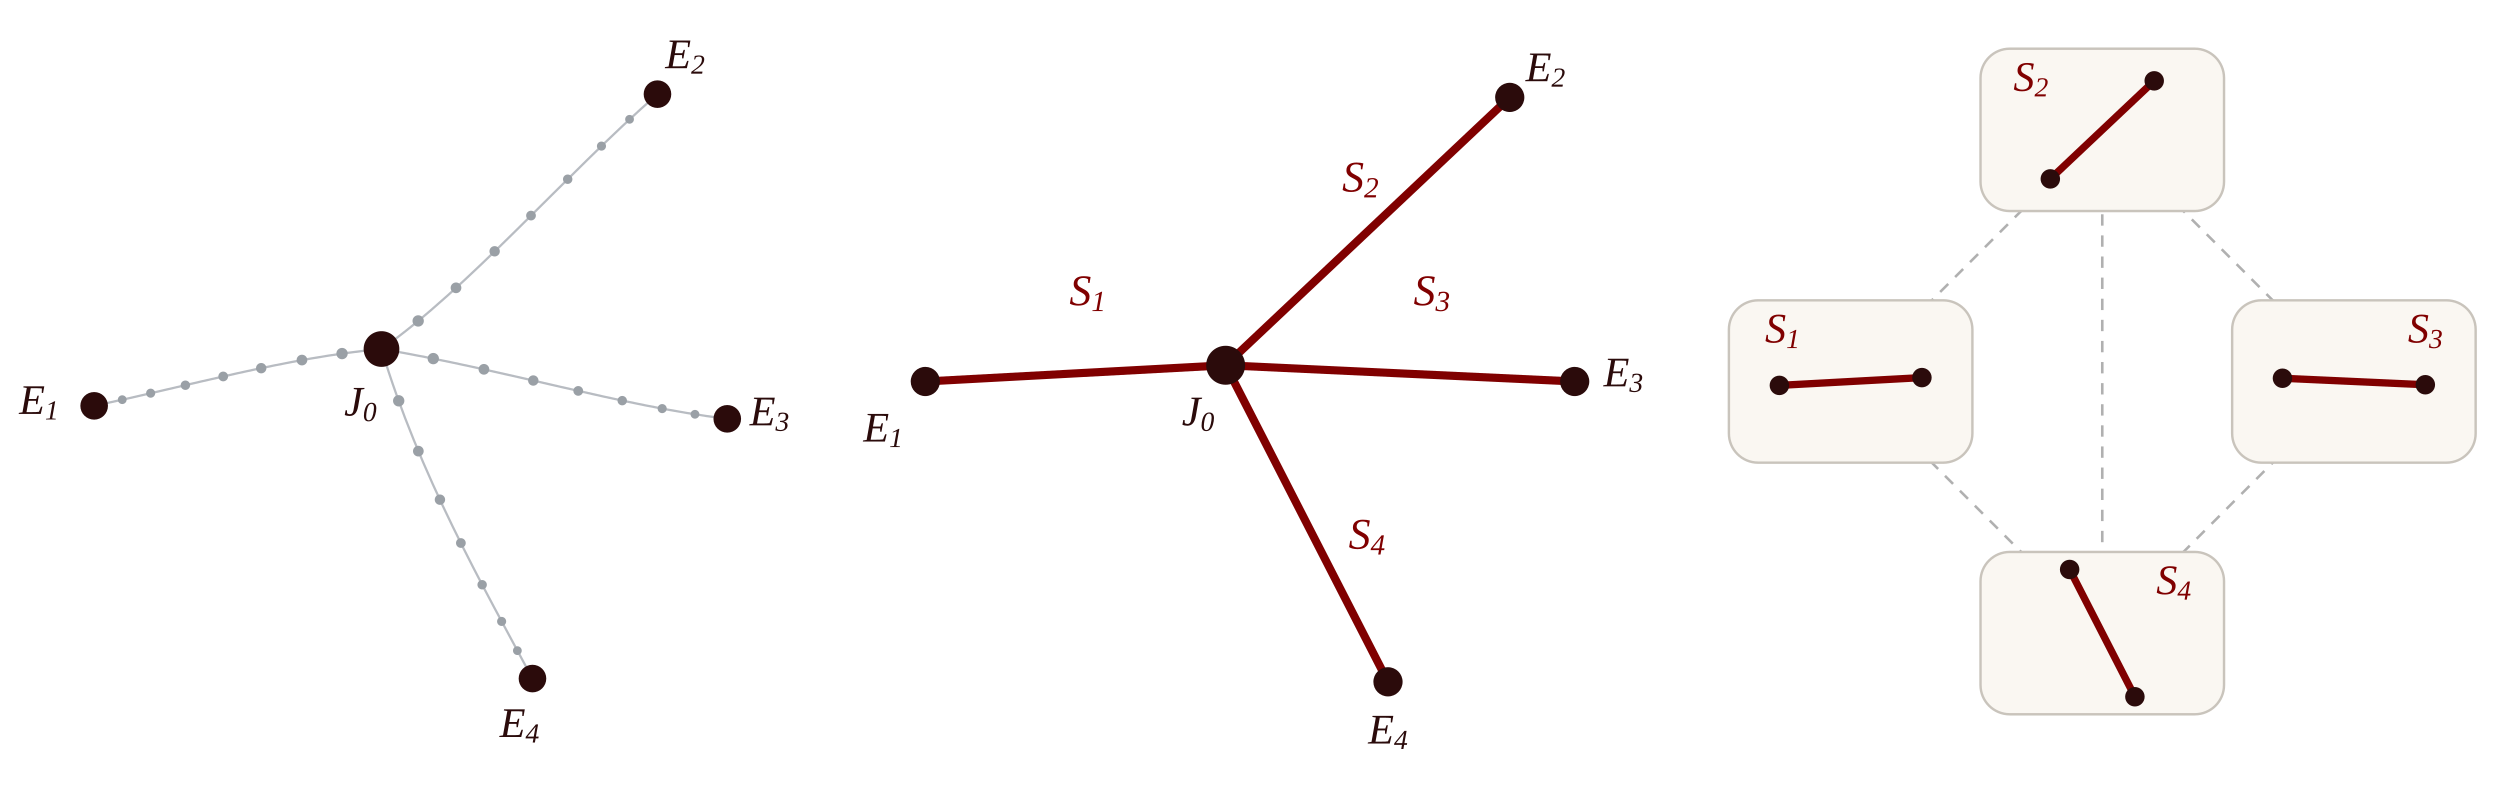
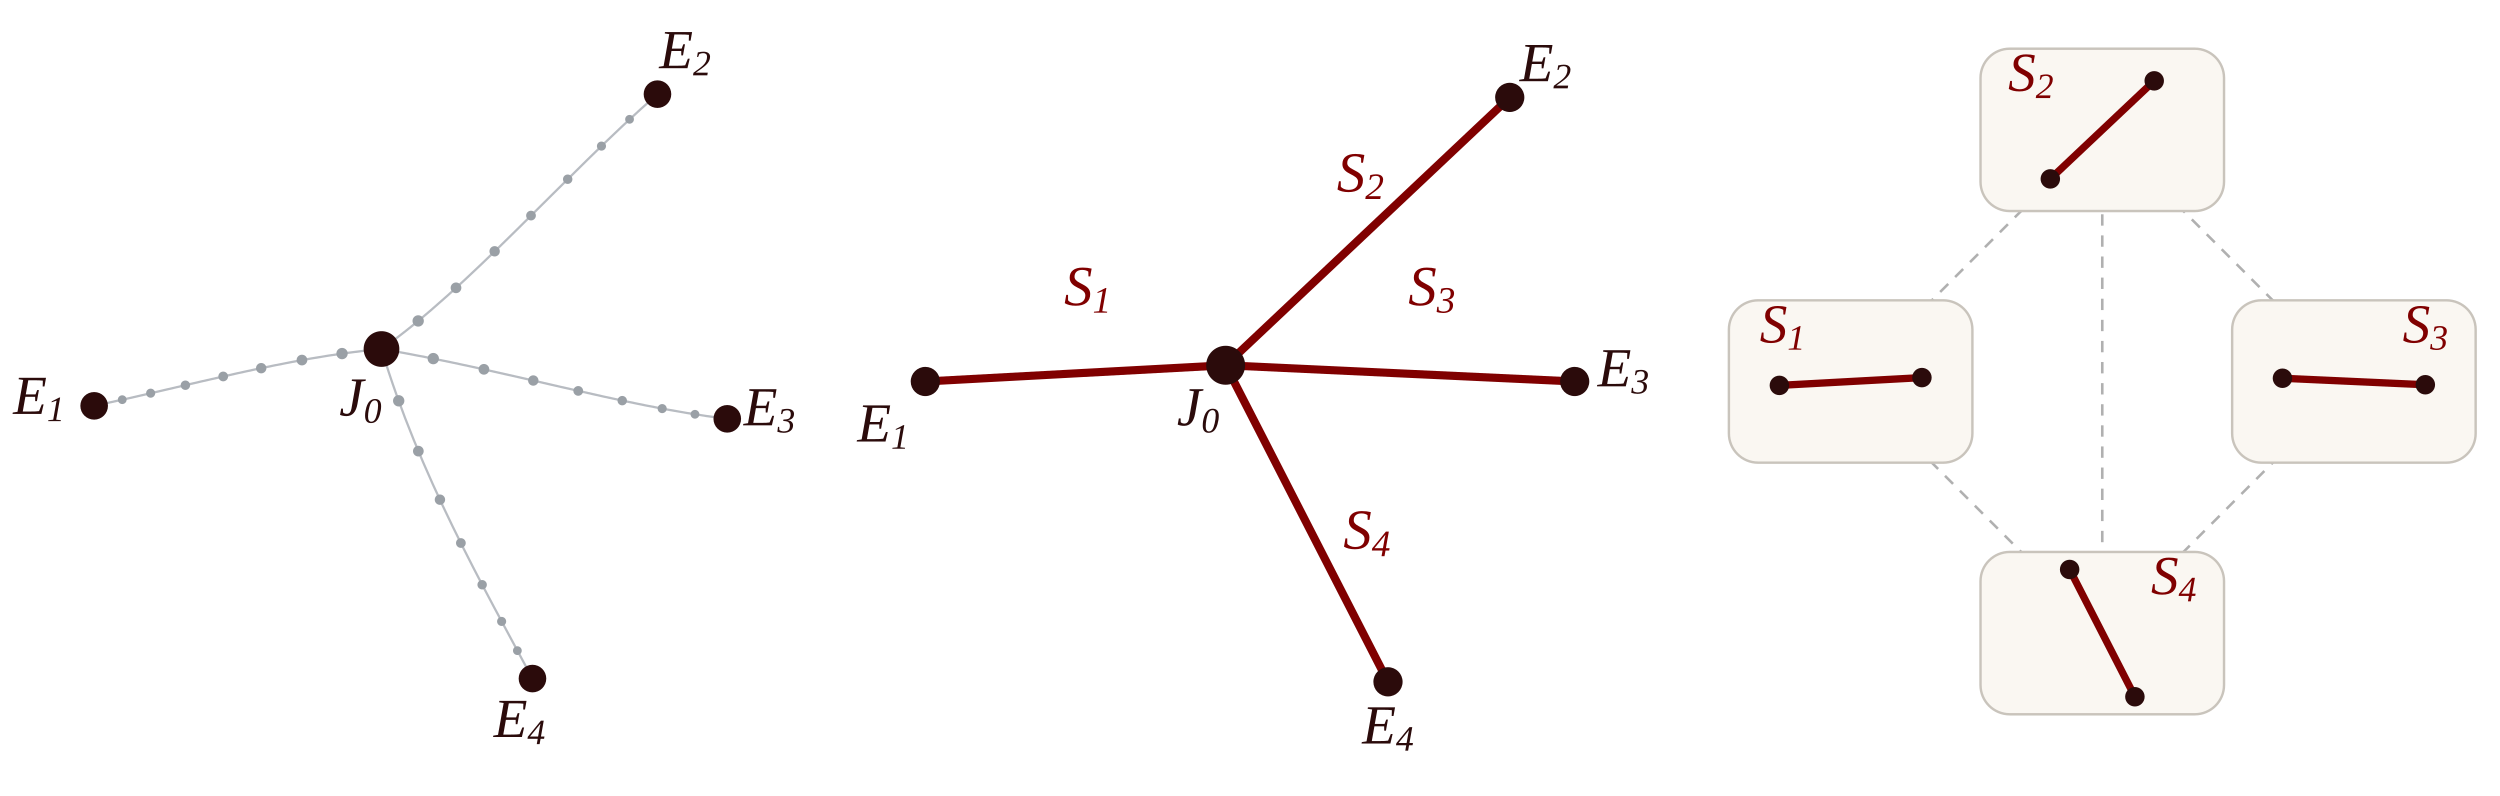
<svg xmlns="http://www.w3.org/2000/svg" viewBox="0 0 1540 490" font-family="Georgia, 'Times New Roman', serif">
  <path d="M235,215 C178,220 115,238 58,250" fill="none" stroke="#b8bcc2" stroke-width="1.4" />
  <circle cx="210.7" cy="217.8" r="3.5" fill="#9aa0a6" />
  <circle cx="186.0" cy="221.8" r="3.3" fill="#9aa0a6" />
  <circle cx="160.9" cy="226.8" r="3.2" fill="#9aa0a6" />
  <circle cx="137.5" cy="231.9" r="3.0" fill="#9aa0a6" />
  <circle cx="114.2" cy="237.3" r="2.9" fill="#9aa0a6" />
  <circle cx="92.8" cy="242.2" r="2.8" fill="#9aa0a6" />
  <circle cx="75.3" cy="246.2" r="2.7" fill="#9aa0a6" />
  <circle cx="58" cy="250" r="8.5" fill="#2b0b0b" />
-   <text x="24" y="255" fill="#2b0b0b" font-style="italic" font-size="26" text-anchor="middle">E<tspan baseline-shift="sub" font-size="17">1</tspan>
+   <text x="24" y="255" fill="#2b0b0b" font-style="italic" font-size="34" text-anchor="middle">E<tspan baseline-shift="sub" font-size="22">1</tspan>
  </text>
  <path d="M235,215 C288,178 348,108 405,58" fill="none" stroke="#b8bcc2" stroke-width="1.4" />
  <circle cx="257.6" cy="197.7" r="3.5" fill="#9aa0a6" />
  <circle cx="280.9" cy="177.3" r="3.3" fill="#9aa0a6" />
  <circle cx="304.7" cy="154.8" r="3.2" fill="#9aa0a6" />
  <circle cx="327.1" cy="132.8" r="3.0" fill="#9aa0a6" />
  <circle cx="349.7" cy="110.4" r="2.9" fill="#9aa0a6" />
  <circle cx="370.5" cy="90.0" r="2.8" fill="#9aa0a6" />
  <circle cx="387.8" cy="73.5" r="2.7" fill="#9aa0a6" />
  <circle cx="405" cy="58" r="8.5" fill="#2b0b0b" />
-   <text x="422" y="42" fill="#2b0b0b" font-style="italic" font-size="26" text-anchor="middle">E<tspan baseline-shift="sub" font-size="17">2</tspan>
+   <text x="422" y="42" fill="#2b0b0b" font-style="italic" font-size="34" text-anchor="middle">E<tspan baseline-shift="sub" font-size="22">2</tspan>
  </text>
  <path d="M235,215 C312,228 382,250 448,258" fill="none" stroke="#b8bcc2" stroke-width="1.4" />
  <circle cx="266.9" cy="220.9" r="3.5" fill="#9aa0a6" />
  <circle cx="298.1" cy="227.5" r="3.3" fill="#9aa0a6" />
  <circle cx="328.5" cy="234.4" r="3.2" fill="#9aa0a6" />
  <circle cx="356.2" cy="240.8" r="3.0" fill="#9aa0a6" />
  <circle cx="383.3" cy="246.8" r="2.9" fill="#9aa0a6" />
  <circle cx="407.9" cy="251.7" r="2.8" fill="#9aa0a6" />
  <circle cx="428.1" cy="255.2" r="2.7" fill="#9aa0a6" />
  <circle cx="448" cy="258" r="8.5" fill="#2b0b0b" />
-   <text x="474" y="262" fill="#2b0b0b" font-style="italic" font-size="26" text-anchor="middle">E<tspan baseline-shift="sub" font-size="17">3</tspan>
+   <text x="474" y="262" fill="#2b0b0b" font-style="italic" font-size="34" text-anchor="middle">E<tspan baseline-shift="sub" font-size="22">3</tspan>
  </text>
  <path d="M235,215 C258,292 298,362 328,418" fill="none" stroke="#b8bcc2" stroke-width="1.4" />
  <circle cx="245.6" cy="246.9" r="3.5" fill="#9aa0a6" />
  <circle cx="257.7" cy="277.9" r="3.3" fill="#9aa0a6" />
  <circle cx="271.0" cy="307.8" r="3.2" fill="#9aa0a6" />
  <circle cx="283.9" cy="334.5" r="3.0" fill="#9aa0a6" />
  <circle cx="297.0" cy="360.2" r="2.9" fill="#9aa0a6" />
  <circle cx="309.0" cy="382.8" r="2.8" fill="#9aa0a6" />
  <circle cx="318.7" cy="400.8" r="2.7" fill="#9aa0a6" />
  <circle cx="328" cy="418" r="8.5" fill="#2b0b0b" />
-   <text x="320" y="454" fill="#2b0b0b" font-style="italic" font-size="26" text-anchor="middle">E<tspan baseline-shift="sub" font-size="17">4</tspan>
+   <text x="320" y="454" fill="#2b0b0b" font-style="italic" font-size="34" text-anchor="middle">E<tspan baseline-shift="sub" font-size="22">4</tspan>
  </text>
  <circle cx="235" cy="215" r="11" fill="#2b0b0b" />
-   <text x="222" y="256" fill="#2b0b0b" font-style="italic" font-size="26" text-anchor="middle">J<tspan baseline-shift="sub" font-size="17">0</tspan>
+   <text x="222" y="256" fill="#2b0b0b" font-style="italic" font-size="34" text-anchor="middle">J<tspan baseline-shift="sub" font-size="22">0</tspan>
  </text>
  <line x1="755" y1="225" x2="570" y2="235" stroke="#800000" stroke-width="5" stroke-linecap="round" />
  <line x1="755" y1="225" x2="930" y2="60" stroke="#800000" stroke-width="5" stroke-linecap="round" />
  <line x1="755" y1="225" x2="970" y2="235" stroke="#800000" stroke-width="5" stroke-linecap="round" />
  <line x1="755" y1="225" x2="855" y2="420" stroke="#800000" stroke-width="5" stroke-linecap="round" />
  <circle cx="570" cy="235" r="9" fill="#2b0b0b" />
-   <text x="544" y="272" fill="#2b0b0b" font-style="italic" font-size="26" text-anchor="middle">E<tspan baseline-shift="sub" font-size="17">1</tspan>
+   <text x="544" y="272" fill="#2b0b0b" font-style="italic" font-size="34" text-anchor="middle">E<tspan baseline-shift="sub" font-size="22">1</tspan>
  </text>
-   <text x="670" y="188" fill="#800000" font-style="italic" font-size="27" text-anchor="middle">S<tspan baseline-shift="sub" font-size="18">1</tspan>
+   <text x="670" y="188" fill="#800000" font-style="italic" font-size="35" text-anchor="middle">S<tspan baseline-shift="sub" font-size="23">1</tspan>
  </text>
  <circle cx="930" cy="60" r="9" fill="#2b0b0b" />
-   <text x="952" y="50" fill="#2b0b0b" font-style="italic" font-size="26" text-anchor="middle">E<tspan baseline-shift="sub" font-size="17">2</tspan>
+   <text x="952" y="50" fill="#2b0b0b" font-style="italic" font-size="34" text-anchor="middle">E<tspan baseline-shift="sub" font-size="22">2</tspan>
  </text>
-   <text x="838" y="118" fill="#800000" font-style="italic" font-size="27" text-anchor="middle">S<tspan baseline-shift="sub" font-size="18">2</tspan>
+   <text x="838" y="118" fill="#800000" font-style="italic" font-size="35" text-anchor="middle">S<tspan baseline-shift="sub" font-size="23">2</tspan>
  </text>
  <circle cx="970" cy="235" r="9" fill="#2b0b0b" />
-   <text x="1000" y="238" fill="#2b0b0b" font-style="italic" font-size="26" text-anchor="middle">E<tspan baseline-shift="sub" font-size="17">3</tspan>
+   <text x="1000" y="238" fill="#2b0b0b" font-style="italic" font-size="34" text-anchor="middle">E<tspan baseline-shift="sub" font-size="22">3</tspan>
  </text>
-   <text x="882" y="188" fill="#800000" font-style="italic" font-size="27" text-anchor="middle">S<tspan baseline-shift="sub" font-size="18">3</tspan>
+   <text x="882" y="188" fill="#800000" font-style="italic" font-size="35" text-anchor="middle">S<tspan baseline-shift="sub" font-size="23">3</tspan>
  </text>
  <circle cx="855" cy="420" r="9" fill="#2b0b0b" />
-   <text x="855" y="458" fill="#2b0b0b" font-style="italic" font-size="26" text-anchor="middle">E<tspan baseline-shift="sub" font-size="17">4</tspan>
+   <text x="855" y="458" fill="#2b0b0b" font-style="italic" font-size="34" text-anchor="middle">E<tspan baseline-shift="sub" font-size="22">4</tspan>
  </text>
-   <text x="842" y="338" fill="#800000" font-style="italic" font-size="27" text-anchor="middle">S<tspan baseline-shift="sub" font-size="18">4</tspan>
+   <text x="842" y="338" fill="#800000" font-style="italic" font-size="35" text-anchor="middle">S<tspan baseline-shift="sub" font-size="23">4</tspan>
  </text>
  <circle cx="755" cy="225" r="12" fill="#2b0b0b" />
-   <text x="738" y="262" fill="#2b0b0b" font-style="italic" font-size="26" text-anchor="middle">J<tspan baseline-shift="sub" font-size="17">0</tspan>
+   <text x="738" y="262" fill="#2b0b0b" font-style="italic" font-size="34" text-anchor="middle">J<tspan baseline-shift="sub" font-size="22">0</tspan>
  </text>
  <line x1="1295" y1="80" x2="1450" y2="235" stroke="#b0b0b0" stroke-width="1.6" stroke-dasharray="7 6" />
  <line x1="1450" y1="235" x2="1295" y2="390" stroke="#b0b0b0" stroke-width="1.6" stroke-dasharray="7 6" />
  <line x1="1295" y1="390" x2="1140" y2="235" stroke="#b0b0b0" stroke-width="1.6" stroke-dasharray="7 6" />
  <line x1="1140" y1="235" x2="1295" y2="80" stroke="#b0b0b0" stroke-width="1.6" stroke-dasharray="7 6" />
  <line x1="1295" y1="80" x2="1295" y2="390" stroke="#b0b0b0" stroke-width="1.6" stroke-dasharray="7 6" />
  <rect x="1065.0" y="185.0" width="150" height="100" rx="18" fill="#faf7f2" stroke="#c9c4bc" stroke-width="1.5" />
  <line x1="1183.9" y1="232.6" x2="1096.1" y2="237.4" stroke="#800000" stroke-width="4.5" stroke-linecap="round" />
  <circle cx="1183.9" cy="232.6" r="6" fill="#2b0b0b" />
  <circle cx="1096.1" cy="237.4" r="6" fill="#2b0b0b" />
-   <text x="1098" y="211" fill="#800000" font-style="italic" font-size="26" text-anchor="middle">S<tspan baseline-shift="sub" font-size="17">1</tspan>
+   <text x="1098" y="211" fill="#800000" font-style="italic" font-size="34" text-anchor="middle">S<tspan baseline-shift="sub" font-size="22">1</tspan>
  </text>
  <rect x="1220.0" y="30.0" width="150" height="100" rx="18" fill="#faf7f2" stroke="#c9c4bc" stroke-width="1.5" />
  <line x1="1263.0" y1="110.2" x2="1327.0" y2="49.8" stroke="#800000" stroke-width="4.5" stroke-linecap="round" />
  <circle cx="1263.0" cy="110.2" r="6" fill="#2b0b0b" />
  <circle cx="1327.0" cy="49.8" r="6" fill="#2b0b0b" />
-   <text x="1251" y="56" fill="#800000" font-style="italic" font-size="26" text-anchor="middle">S<tspan baseline-shift="sub" font-size="17">2</tspan>
+   <text x="1251" y="56" fill="#800000" font-style="italic" font-size="34" text-anchor="middle">S<tspan baseline-shift="sub" font-size="22">2</tspan>
  </text>
  <rect x="1375.0" y="185.0" width="150" height="100" rx="18" fill="#faf7f2" stroke="#c9c4bc" stroke-width="1.5" />
  <line x1="1406.0" y1="233.0" x2="1494.0" y2="237.0" stroke="#800000" stroke-width="4.5" stroke-linecap="round" />
  <circle cx="1406.0" cy="233.0" r="6" fill="#2b0b0b" />
  <circle cx="1494.0" cy="237.0" r="6" fill="#2b0b0b" />
-   <text x="1494" y="211" fill="#800000" font-style="italic" font-size="26" text-anchor="middle">S<tspan baseline-shift="sub" font-size="17">3</tspan>
+   <text x="1494" y="211" fill="#800000" font-style="italic" font-size="34" text-anchor="middle">S<tspan baseline-shift="sub" font-size="22">3</tspan>
  </text>
  <rect x="1220.0" y="340.0" width="150" height="100" rx="18" fill="#faf7f2" stroke="#c9c4bc" stroke-width="1.5" />
  <line x1="1274.9" y1="350.8" x2="1315.1" y2="429.2" stroke="#800000" stroke-width="4.5" stroke-linecap="round" />
  <circle cx="1274.9" cy="350.8" r="6" fill="#2b0b0b" />
  <circle cx="1315.1" cy="429.2" r="6" fill="#2b0b0b" />
-   <text x="1339" y="366" fill="#800000" font-style="italic" font-size="26" text-anchor="middle">S<tspan baseline-shift="sub" font-size="17">4</tspan>
+   <text x="1339" y="366" fill="#800000" font-style="italic" font-size="34" text-anchor="middle">S<tspan baseline-shift="sub" font-size="22">4</tspan>
  </text>
</svg>
